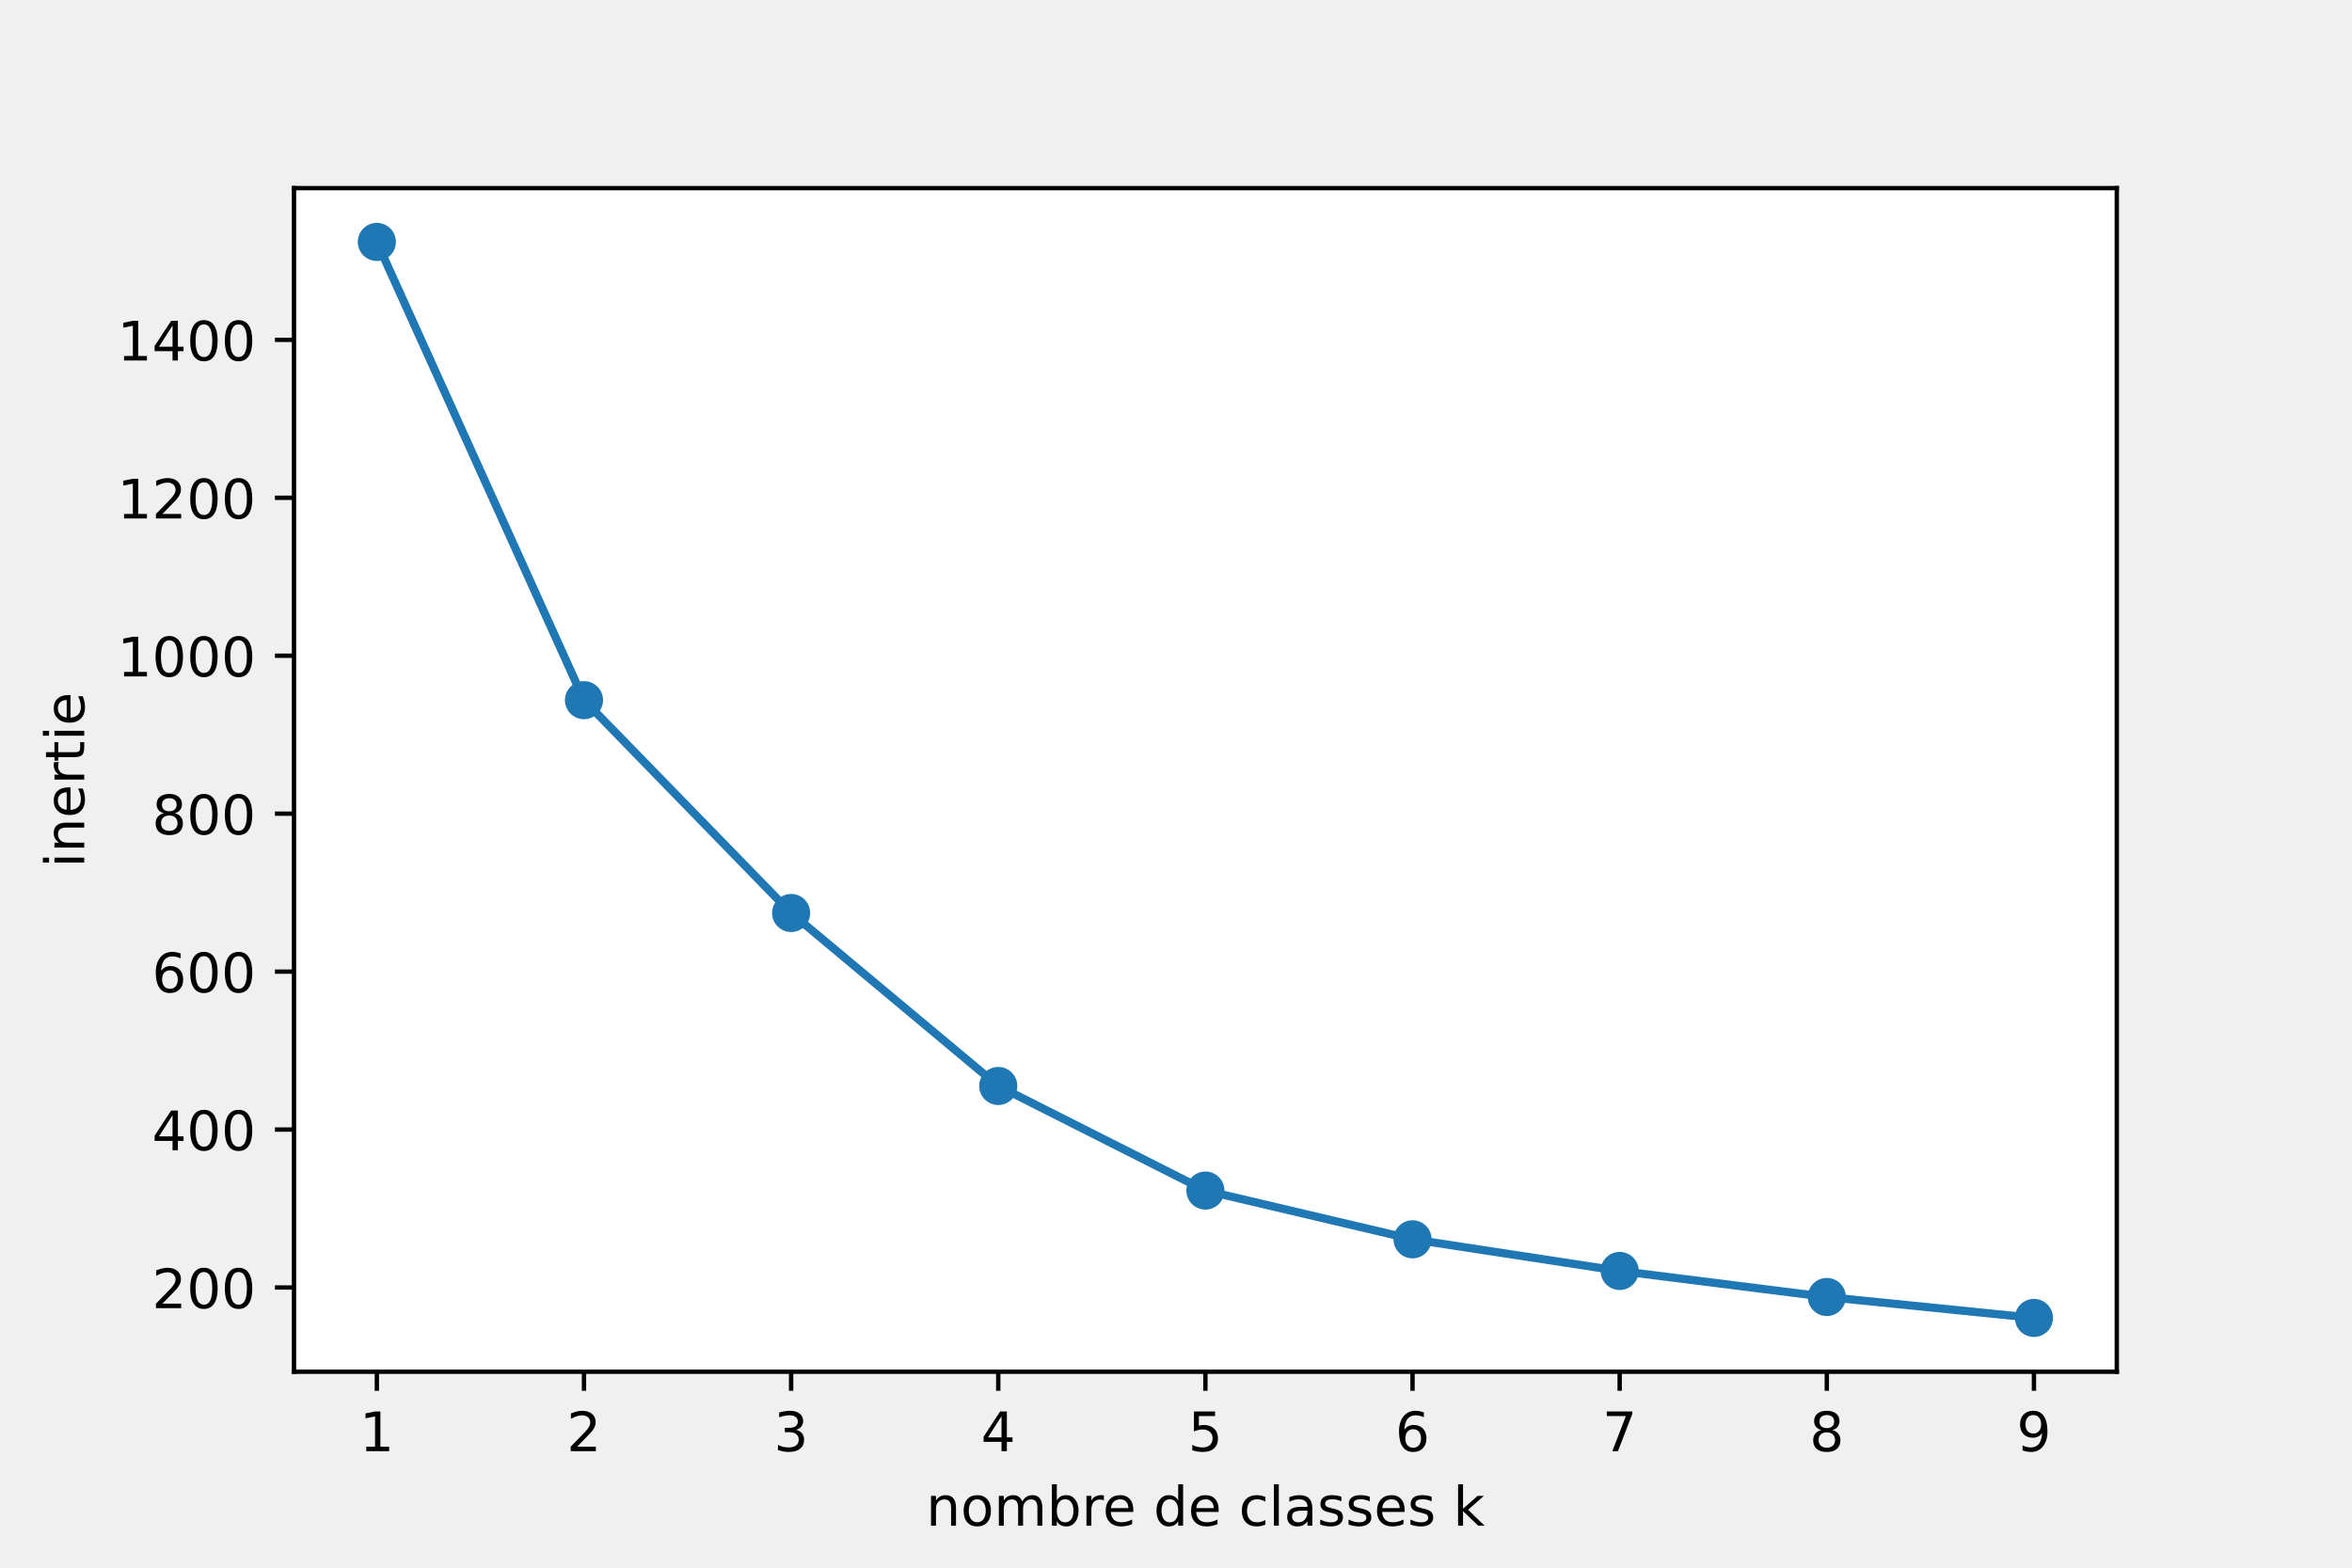
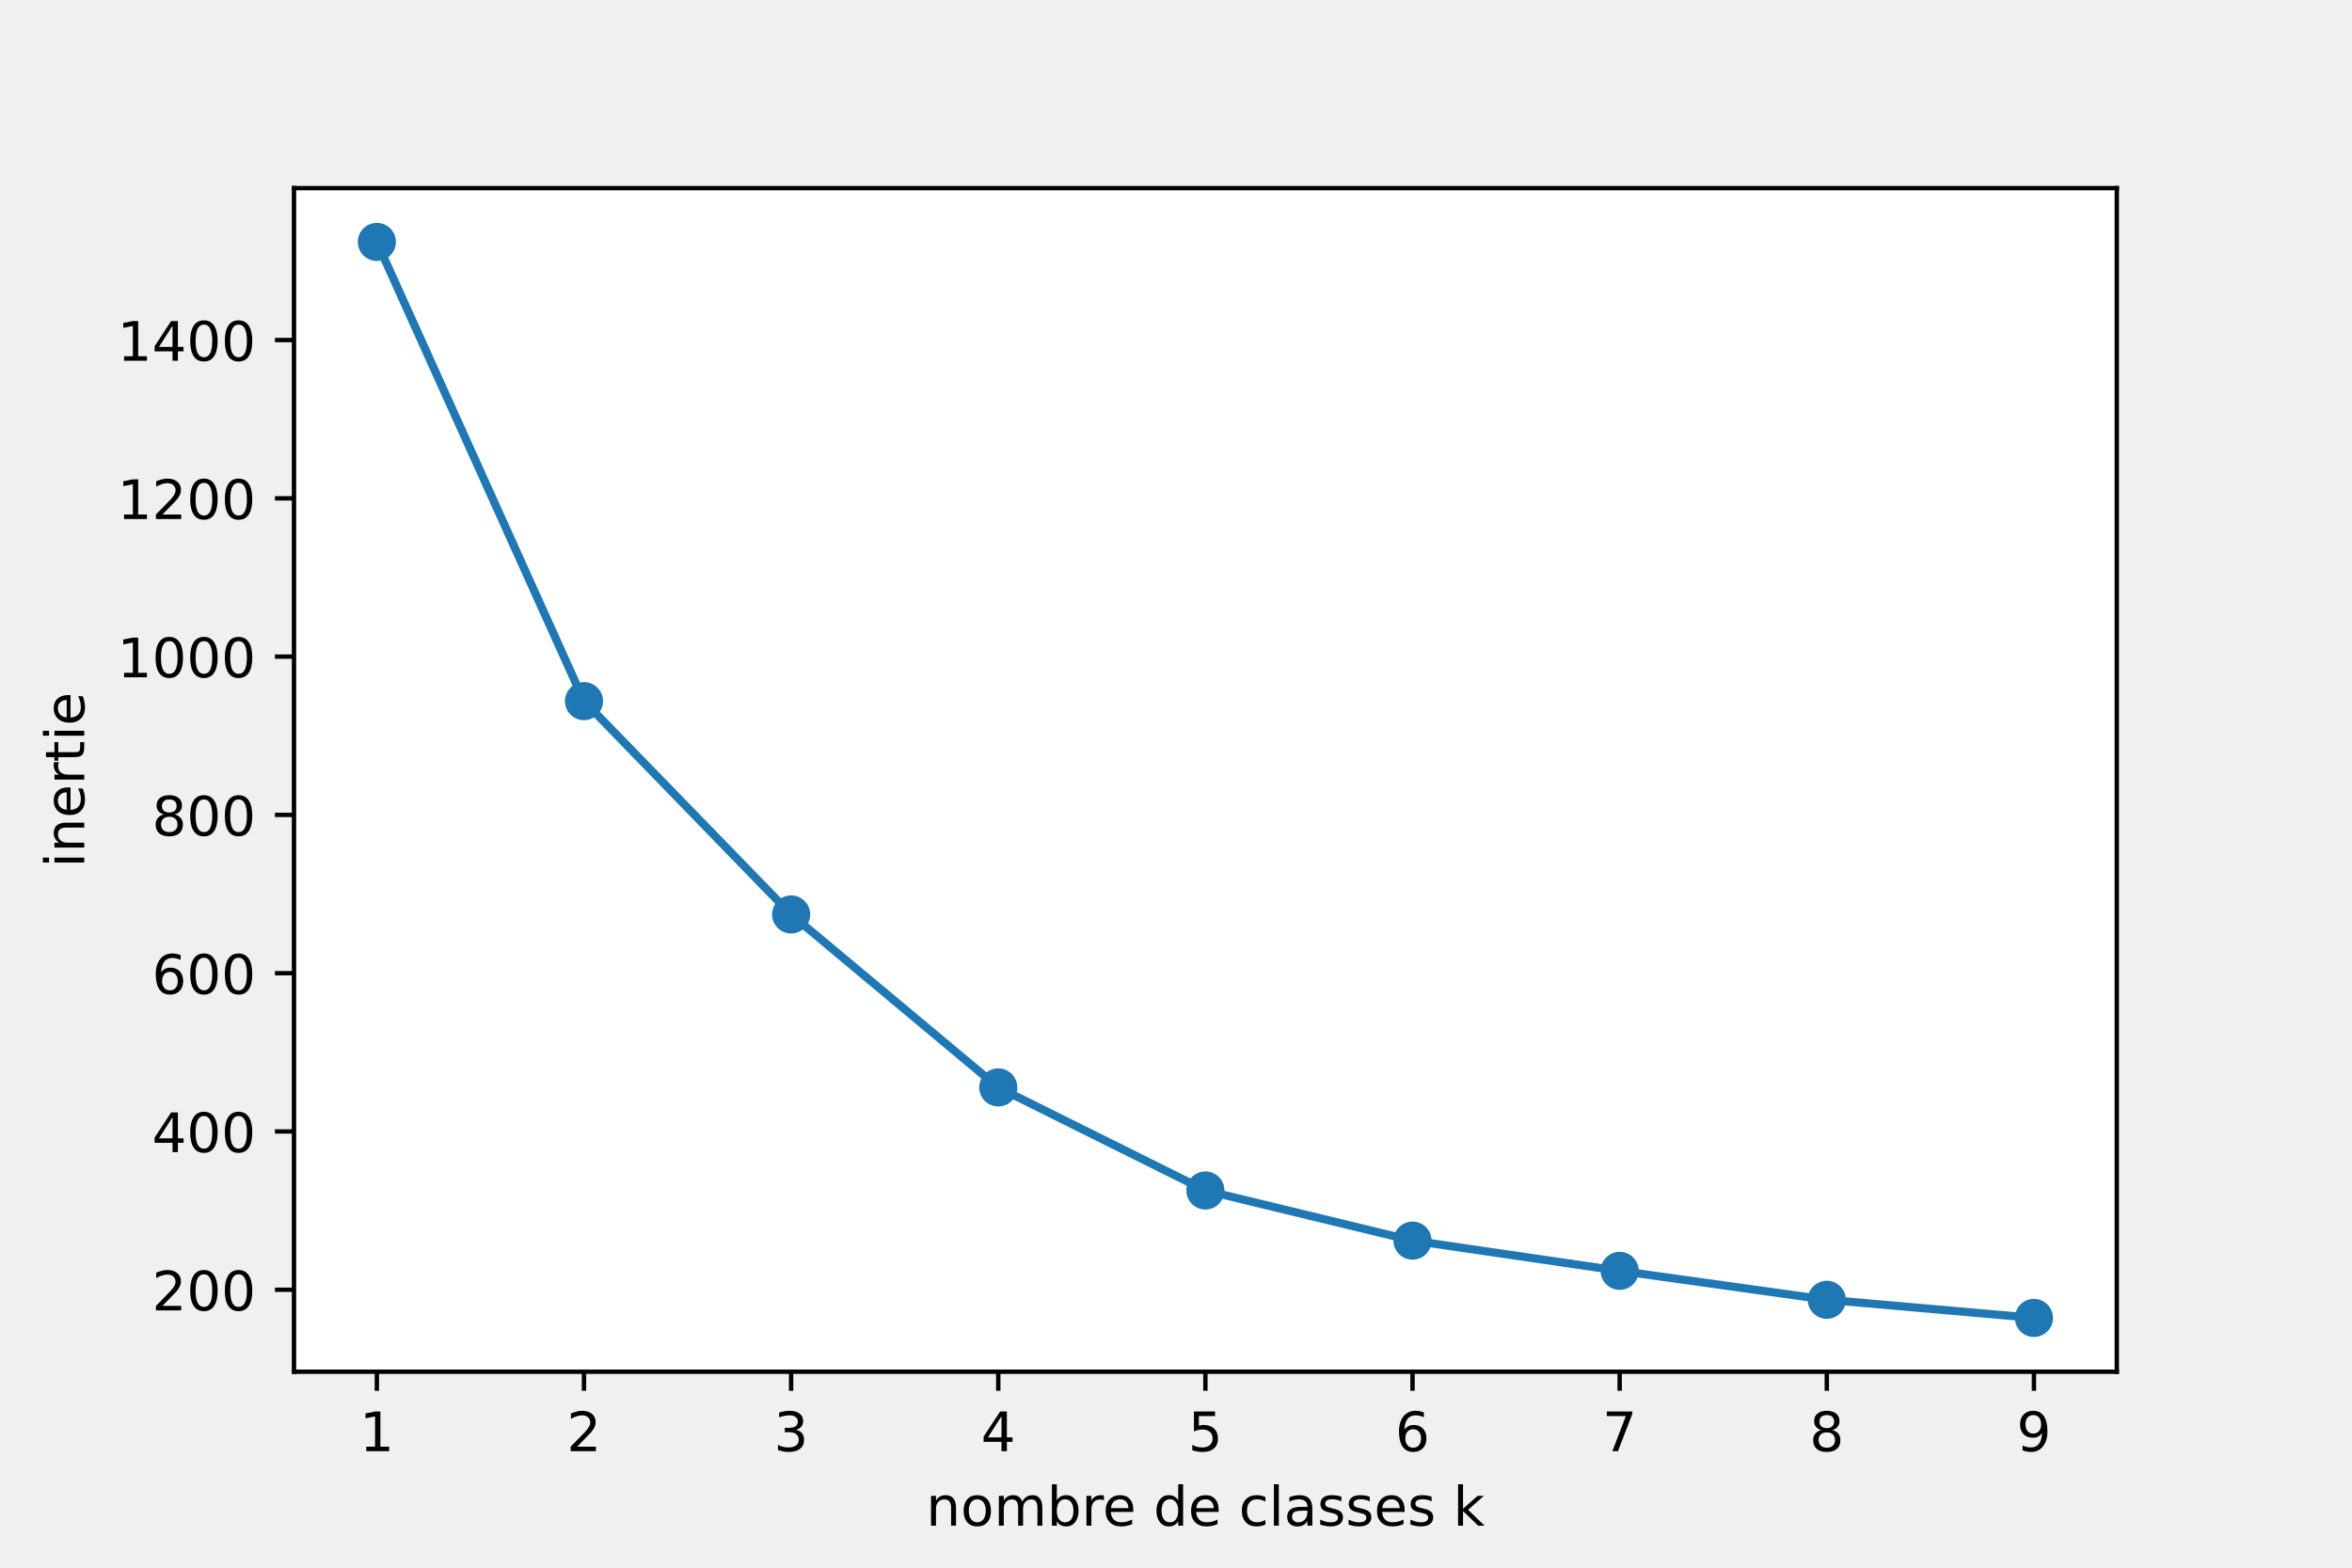
<svg xmlns="http://www.w3.org/2000/svg" xmlns:xlink="http://www.w3.org/1999/xlink" height="288pt" version="1.1" viewBox="0 0 432 288" width="432pt">
  <defs>
    <style type="text/css">*{stroke-linecap:butt;stroke-linejoin:round;}</style>
  </defs>
  <g id="figure_1">
    <g id="patch_1">
      <path d="M 0 288  L 432 288  L 432 0  L 0 0  z " style="fill:none;" />
    </g>
    <g id="axes_1">
      <g id="patch_2">
        <path d="M 54 252  L 388.8 252  L 388.8 34.56  L 54 34.56  z " style="fill:#ffffff;" />
      </g>
      <g id="matplotlib.axis_1">
        <g id="xtick_1">
          <g id="line2d_1">
            <defs>
-               <path d="M 0 0  L 0 3.5  " id="m1b3c8c3565" style="stroke:#000000;stroke-width:0.8;" />
+               <path d="M 0 0  L 0 3.5  " id="m5341c7c651" style="stroke:#000000;stroke-width:0.8;" />
            </defs>
            <g>
-               <use style="stroke:#000000;stroke-width:0.8;" x="69.218" xlink:href="#m1b3c8c3565" y="252" />
+               <use style="stroke:#000000;stroke-width:0.8;" x="69.218" xlink:href="#m5341c7c651" y="252" />
            </g>
          </g>
          <g id="text_1">
            <g transform="translate(66.03693 266.5984)scale(0.1 -0.1)">
              <defs>
                <path d="M 794 531  L 1825 531  L 1825 4091  L 703 3866  L 703 4441  L 1819 4666  L 2450 4666  L 2450 531  L 3481 531  L 3481 0  L 794 0  L 794 531  z " id="DejaVuSans-31" transform="scale(0.015625)" />
              </defs>
              <use xlink:href="#DejaVuSans-31" />
            </g>
          </g>
        </g>
        <g id="xtick_2">
          <g id="line2d_2">
            <g>
-               <use style="stroke:#000000;stroke-width:0.8;" x="107.264" xlink:href="#m1b3c8c3565" y="252" />
+               <use style="stroke:#000000;stroke-width:0.8;" x="107.264" xlink:href="#m5341c7c651" y="252" />
            </g>
          </g>
          <g id="text_2">
            <g transform="translate(104.0824 266.5984)scale(0.1 -0.1)">
              <defs>
                <path d="M 1228 531  L 3431 531  L 3431 0  L 469 0  L 469 531  Q 828 903 1448 1529  Q 2069 2156 2228 2338  Q 2531 2678 2651 2914  Q 2772 3150 2772 3378  Q 2772 3750 2511 3984  Q 2250 4219 1831 4219  Q 1534 4219 1204 4116  Q 875 4013 500 3803  L 500 4441  Q 881 4594 1212 4672  Q 1544 4750 1819 4750  Q 2544 4750 2975 4387  Q 3406 4025 3406 3419  Q 3406 3131 3298 2873  Q 3191 2616 2906 2266  Q 2828 2175 2409 1742  Q 1991 1309 1228 531  z " id="DejaVuSans-32" transform="scale(0.015625)" />
              </defs>
              <use xlink:href="#DejaVuSans-32" />
            </g>
          </g>
        </g>
        <g id="xtick_3">
          <g id="line2d_3">
            <g>
-               <use style="stroke:#000000;stroke-width:0.8;" x="145.309" xlink:href="#m1b3c8c3565" y="252" />
+               <use style="stroke:#000000;stroke-width:0.8;" x="145.309" xlink:href="#m5341c7c651" y="252" />
            </g>
          </g>
          <g id="text_3">
            <g transform="translate(142.1278 266.5984)scale(0.1 -0.1)">
              <defs>
                <path d="M 2597 2516  Q 3050 2419 3304 2112  Q 3559 1806 3559 1356  Q 3559 666 3084 287  Q 2609 -91 1734 -91  Q 1441 -91 1130 -33  Q 819 25 488 141  L 488 750  Q 750 597 1062 519  Q 1375 441 1716 441  Q 2309 441 2620 675  Q 2931 909 2931 1356  Q 2931 1769 2642 2001  Q 2353 2234 1838 2234  L 1294 2234  L 1294 2753  L 1863 2753  Q 2328 2753 2575 2939  Q 2822 3125 2822 3475  Q 2822 3834 2567 4026  Q 2313 4219 1838 4219  Q 1578 4219 1281 4162  Q 984 4106 628 3988  L 628 4550  Q 988 4650 1302 4700  Q 1616 4750 1894 4750  Q 2613 4750 3031 4423  Q 3450 4097 3450 3541  Q 3450 3153 3228 2886  Q 3006 2619 2597 2516  z " id="DejaVuSans-33" transform="scale(0.015625)" />
              </defs>
              <use xlink:href="#DejaVuSans-33" />
            </g>
          </g>
        </g>
        <g id="xtick_4">
          <g id="line2d_4">
            <g>
-               <use style="stroke:#000000;stroke-width:0.8;" x="183.355" xlink:href="#m1b3c8c3565" y="252" />
+               <use style="stroke:#000000;stroke-width:0.8;" x="183.355" xlink:href="#m5341c7c651" y="252" />
            </g>
          </g>
          <g id="text_4">
            <g transform="translate(180.1733 266.5984)scale(0.1 -0.1)">
              <defs>
                <path d="M 2419 4116  L 825 1625  L 2419 1625  L 2419 4116  z M 2253 4666  L 3047 4666  L 3047 1625  L 3713 1625  L 3713 1100  L 3047 1100  L 3047 0  L 2419 0  L 2419 1100  L 313 1100  L 313 1709  L 2253 4666  z " id="DejaVuSans-34" transform="scale(0.015625)" />
              </defs>
              <use xlink:href="#DejaVuSans-34" />
            </g>
          </g>
        </g>
        <g id="xtick_5">
          <g id="line2d_5">
            <g>
-               <use style="stroke:#000000;stroke-width:0.8;" x="221.4" xlink:href="#m1b3c8c3565" y="252" />
+               <use style="stroke:#000000;stroke-width:0.8;" x="221.4" xlink:href="#m5341c7c651" y="252" />
            </g>
          </g>
          <g id="text_5">
            <g transform="translate(218.2188 266.5984)scale(0.1 -0.1)">
              <defs>
                <path d="M 691 4666  L 3169 4666  L 3169 4134  L 1269 4134  L 1269 2991  Q 1406 3038 1543 3061  Q 1681 3084 1819 3084  Q 2600 3084 3056 2656  Q 3513 2228 3513 1497  Q 3513 744 3044 326  Q 2575 -91 1722 -91  Q 1428 -91 1123 -41  Q 819 9 494 109  L 494 744  Q 775 591 1075 516  Q 1375 441 1709 441  Q 2250 441 2565 725  Q 2881 1009 2881 1497  Q 2881 1984 2565 2268  Q 2250 2553 1709 2553  Q 1456 2553 1204 2497  Q 953 2441 691 2322  L 691 4666  z " id="DejaVuSans-35" transform="scale(0.015625)" />
              </defs>
              <use xlink:href="#DejaVuSans-35" />
            </g>
          </g>
        </g>
        <g id="xtick_6">
          <g id="line2d_6">
            <g>
-               <use style="stroke:#000000;stroke-width:0.8;" x="259.445" xlink:href="#m1b3c8c3565" y="252" />
+               <use style="stroke:#000000;stroke-width:0.8;" x="259.445" xlink:href="#m5341c7c651" y="252" />
            </g>
          </g>
          <g id="text_6">
            <g transform="translate(256.2642 266.5984)scale(0.1 -0.1)">
              <defs>
                <path d="M 2113 2584  Q 1688 2584 1439 2293  Q 1191 2003 1191 1497  Q 1191 994 1439 701  Q 1688 409 2113 409  Q 2538 409 2786 701  Q 3034 994 3034 1497  Q 3034 2003 2786 2293  Q 2538 2584 2113 2584  z M 3366 4563  L 3366 3988  Q 3128 4100 2886 4159  Q 2644 4219 2406 4219  Q 1781 4219 1451 3797  Q 1122 3375 1075 2522  Q 1259 2794 1537 2939  Q 1816 3084 2150 3084  Q 2853 3084 3261 2657  Q 3669 2231 3669 1497  Q 3669 778 3244 343  Q 2819 -91 2113 -91  Q 1303 -91 875 529  Q 447 1150 447 2328  Q 447 3434 972 4092  Q 1497 4750 2381 4750  Q 2619 4750 2861 4703  Q 3103 4656 3366 4563  z " id="DejaVuSans-36" transform="scale(0.015625)" />
              </defs>
              <use xlink:href="#DejaVuSans-36" />
            </g>
          </g>
        </g>
        <g id="xtick_7">
          <g id="line2d_7">
            <g>
-               <use style="stroke:#000000;stroke-width:0.8;" x="297.491" xlink:href="#m1b3c8c3565" y="252" />
+               <use style="stroke:#000000;stroke-width:0.8;" x="297.491" xlink:href="#m5341c7c651" y="252" />
            </g>
          </g>
          <g id="text_7">
            <g transform="translate(294.3097 266.5984)scale(0.1 -0.1)">
              <defs>
                <path d="M 525 4666  L 3525 4666  L 3525 4397  L 1831 0  L 1172 0  L 2766 4134  L 525 4134  L 525 4666  z " id="DejaVuSans-37" transform="scale(0.015625)" />
              </defs>
              <use xlink:href="#DejaVuSans-37" />
            </g>
          </g>
        </g>
        <g id="xtick_8">
          <g id="line2d_8">
            <g>
-               <use style="stroke:#000000;stroke-width:0.8;" x="335.536" xlink:href="#m1b3c8c3565" y="252" />
+               <use style="stroke:#000000;stroke-width:0.8;" x="335.536" xlink:href="#m5341c7c651" y="252" />
            </g>
          </g>
          <g id="text_8">
            <g transform="translate(332.3551 266.5984)scale(0.1 -0.1)">
              <defs>
                <path d="M 2034 2216  Q 1584 2216 1326 1975  Q 1069 1734 1069 1313  Q 1069 891 1326 650  Q 1584 409 2034 409  Q 2484 409 2743 651  Q 3003 894 3003 1313  Q 3003 1734 2745 1975  Q 2488 2216 2034 2216  z M 1403 2484  Q 997 2584 770 2862  Q 544 3141 544 3541  Q 544 4100 942 4425  Q 1341 4750 2034 4750  Q 2731 4750 3128 4425  Q 3525 4100 3525 3541  Q 3525 3141 3298 2862  Q 3072 2584 2669 2484  Q 3125 2378 3379 2068  Q 3634 1759 3634 1313  Q 3634 634 3220 271  Q 2806 -91 2034 -91  Q 1263 -91 848 271  Q 434 634 434 1313  Q 434 1759 690 2068  Q 947 2378 1403 2484  z M 1172 3481  Q 1172 3119 1398 2916  Q 1625 2713 2034 2713  Q 2441 2713 2670 2916  Q 2900 3119 2900 3481  Q 2900 3844 2670 4047  Q 2441 4250 2034 4250  Q 1625 4250 1398 4047  Q 1172 3844 1172 3481  z " id="DejaVuSans-38" transform="scale(0.015625)" />
              </defs>
              <use xlink:href="#DejaVuSans-38" />
            </g>
          </g>
        </g>
        <g id="xtick_9">
          <g id="line2d_9">
            <g>
-               <use style="stroke:#000000;stroke-width:0.8;" x="373.582" xlink:href="#m1b3c8c3565" y="252" />
+               <use style="stroke:#000000;stroke-width:0.8;" x="373.582" xlink:href="#m5341c7c651" y="252" />
            </g>
          </g>
          <g id="text_9">
            <g transform="translate(370.4006 266.5984)scale(0.1 -0.1)">
              <defs>
                <path d="M 703 97  L 703 672  Q 941 559 1184 500  Q 1428 441 1663 441  Q 2288 441 2617 861  Q 2947 1281 2994 2138  Q 2813 1869 2534 1725  Q 2256 1581 1919 1581  Q 1219 1581 811 2004  Q 403 2428 403 3163  Q 403 3881 828 4315  Q 1253 4750 1959 4750  Q 2769 4750 3195 4129  Q 3622 3509 3622 2328  Q 3622 1225 3098 567  Q 2575 -91 1691 -91  Q 1453 -91 1209 -44  Q 966 3 703 97  z M 1959 2075  Q 2384 2075 2632 2365  Q 2881 2656 2881 3163  Q 2881 3666 2632 3958  Q 2384 4250 1959 4250  Q 1534 4250 1286 3958  Q 1038 3666 1038 3163  Q 1038 2656 1286 2365  Q 1534 2075 1959 2075  z " id="DejaVuSans-39" transform="scale(0.015625)" />
              </defs>
              <use xlink:href="#DejaVuSans-39" />
            </g>
          </g>
        </g>
        <g id="text_10">
          <g transform="translate(170.1016 280.2766)scale(0.1 -0.1)">
            <defs>
              <path d="M 3513 2113  L 3513 0  L 2938 0  L 2938 2094  Q 2938 2591 2744 2837  Q 2550 3084 2163 3084  Q 1697 3084 1428 2787  Q 1159 2491 1159 1978  L 1159 0  L 581 0  L 581 3500  L 1159 3500  L 1159 2956  Q 1366 3272 1645 3428  Q 1925 3584 2291 3584  Q 2894 3584 3203 3211  Q 3513 2838 3513 2113  z " id="DejaVuSans-6e" transform="scale(0.015625)" />
              <path d="M 1959 3097  Q 1497 3097 1228 2736  Q 959 2375 959 1747  Q 959 1119 1226 758  Q 1494 397 1959 397  Q 2419 397 2687 759  Q 2956 1122 2956 1747  Q 2956 2369 2687 2733  Q 2419 3097 1959 3097  z M 1959 3584  Q 2709 3584 3137 3096  Q 3566 2609 3566 1747  Q 3566 888 3137 398  Q 2709 -91 1959 -91  Q 1206 -91 779 398  Q 353 888 353 1747  Q 353 2609 779 3096  Q 1206 3584 1959 3584  z " id="DejaVuSans-6f" transform="scale(0.015625)" />
              <path d="M 3328 2828  Q 3544 3216 3844 3400  Q 4144 3584 4550 3584  Q 5097 3584 5394 3201  Q 5691 2819 5691 2113  L 5691 0  L 5113 0  L 5113 2094  Q 5113 2597 4934 2840  Q 4756 3084 4391 3084  Q 3944 3084 3684 2787  Q 3425 2491 3425 1978  L 3425 0  L 2847 0  L 2847 2094  Q 2847 2600 2669 2842  Q 2491 3084 2119 3084  Q 1678 3084 1418 2786  Q 1159 2488 1159 1978  L 1159 0  L 581 0  L 581 3500  L 1159 3500  L 1159 2956  Q 1356 3278 1631 3431  Q 1906 3584 2284 3584  Q 2666 3584 2933 3390  Q 3200 3197 3328 2828  z " id="DejaVuSans-6d" transform="scale(0.015625)" />
              <path d="M 3116 1747  Q 3116 2381 2855 2742  Q 2594 3103 2138 3103  Q 1681 3103 1420 2742  Q 1159 2381 1159 1747  Q 1159 1113 1420 752  Q 1681 391 2138 391  Q 2594 391 2855 752  Q 3116 1113 3116 1747  z M 1159 2969  Q 1341 3281 1617 3432  Q 1894 3584 2278 3584  Q 2916 3584 3314 3078  Q 3713 2572 3713 1747  Q 3713 922 3314 415  Q 2916 -91 2278 -91  Q 1894 -91 1617 61  Q 1341 213 1159 525  L 1159 0  L 581 0  L 581 4863  L 1159 4863  L 1159 2969  z " id="DejaVuSans-62" transform="scale(0.015625)" />
              <path d="M 2631 2963  Q 2534 3019 2420 3045  Q 2306 3072 2169 3072  Q 1681 3072 1420 2755  Q 1159 2438 1159 1844  L 1159 0  L 581 0  L 581 3500  L 1159 3500  L 1159 2956  Q 1341 3275 1631 3429  Q 1922 3584 2338 3584  Q 2397 3584 2469 3576  Q 2541 3569 2628 3553  L 2631 2963  z " id="DejaVuSans-72" transform="scale(0.015625)" />
              <path d="M 3597 1894  L 3597 1613  L 953 1613  Q 991 1019 1311 708  Q 1631 397 2203 397  Q 2534 397 2845 478  Q 3156 559 3463 722  L 3463 178  Q 3153 47 2828 -22  Q 2503 -91 2169 -91  Q 1331 -91 842 396  Q 353 884 353 1716  Q 353 2575 817 3079  Q 1281 3584 2069 3584  Q 2775 3584 3186 3129  Q 3597 2675 3597 1894  z M 3022 2063  Q 3016 2534 2758 2815  Q 2500 3097 2075 3097  Q 1594 3097 1305 2825  Q 1016 2553 972 2059  L 3022 2063  z " id="DejaVuSans-65" transform="scale(0.015625)" />
              <path id="DejaVuSans-20" transform="scale(0.015625)" />
              <path d="M 2906 2969  L 2906 4863  L 3481 4863  L 3481 0  L 2906 0  L 2906 525  Q 2725 213 2448 61  Q 2172 -91 1784 -91  Q 1150 -91 751 415  Q 353 922 353 1747  Q 353 2572 751 3078  Q 1150 3584 1784 3584  Q 2172 3584 2448 3432  Q 2725 3281 2906 2969  z M 947 1747  Q 947 1113 1208 752  Q 1469 391 1925 391  Q 2381 391 2643 752  Q 2906 1113 2906 1747  Q 2906 2381 2643 2742  Q 2381 3103 1925 3103  Q 1469 3103 1208 2742  Q 947 2381 947 1747  z " id="DejaVuSans-64" transform="scale(0.015625)" />
              <path d="M 3122 3366  L 3122 2828  Q 2878 2963 2633 3030  Q 2388 3097 2138 3097  Q 1578 3097 1268 2742  Q 959 2388 959 1747  Q 959 1106 1268 751  Q 1578 397 2138 397  Q 2388 397 2633 464  Q 2878 531 3122 666  L 3122 134  Q 2881 22 2623 -34  Q 2366 -91 2075 -91  Q 1284 -91 818 406  Q 353 903 353 1747  Q 353 2603 823 3093  Q 1294 3584 2113 3584  Q 2378 3584 2631 3529  Q 2884 3475 3122 3366  z " id="DejaVuSans-63" transform="scale(0.015625)" />
              <path d="M 603 4863  L 1178 4863  L 1178 0  L 603 0  L 603 4863  z " id="DejaVuSans-6c" transform="scale(0.015625)" />
              <path d="M 2194 1759  Q 1497 1759 1228 1600  Q 959 1441 959 1056  Q 959 750 1161 570  Q 1363 391 1709 391  Q 2188 391 2477 730  Q 2766 1069 2766 1631  L 2766 1759  L 2194 1759  z M 3341 1997  L 3341 0  L 2766 0  L 2766 531  Q 2569 213 2275 61  Q 1981 -91 1556 -91  Q 1019 -91 701 211  Q 384 513 384 1019  Q 384 1609 779 1909  Q 1175 2209 1959 2209  L 2766 2209  L 2766 2266  Q 2766 2663 2505 2880  Q 2244 3097 1772 3097  Q 1472 3097 1187 3025  Q 903 2953 641 2809  L 641 3341  Q 956 3463 1253 3523  Q 1550 3584 1831 3584  Q 2591 3584 2966 3190  Q 3341 2797 3341 1997  z " id="DejaVuSans-61" transform="scale(0.015625)" />
              <path d="M 2834 3397  L 2834 2853  Q 2591 2978 2328 3040  Q 2066 3103 1784 3103  Q 1356 3103 1142 2972  Q 928 2841 928 2578  Q 928 2378 1081 2264  Q 1234 2150 1697 2047  L 1894 2003  Q 2506 1872 2764 1633  Q 3022 1394 3022 966  Q 3022 478 2636 193  Q 2250 -91 1575 -91  Q 1294 -91 989 -36  Q 684 19 347 128  L 347 722  Q 666 556 975 473  Q 1284 391 1588 391  Q 1994 391 2212 530  Q 2431 669 2431 922  Q 2431 1156 2273 1281  Q 2116 1406 1581 1522  L 1381 1569  Q 847 1681 609 1914  Q 372 2147 372 2553  Q 372 3047 722 3315  Q 1072 3584 1716 3584  Q 2034 3584 2315 3537  Q 2597 3491 2834 3397  z " id="DejaVuSans-73" transform="scale(0.015625)" />
              <path d="M 581 4863  L 1159 4863  L 1159 1991  L 2875 3500  L 3609 3500  L 1753 1863  L 3688 0  L 2938 0  L 1159 1709  L 1159 0  L 581 0  L 581 4863  z " id="DejaVuSans-6b" transform="scale(0.015625)" />
            </defs>
            <use xlink:href="#DejaVuSans-6e" />
            <use x="63.379" xlink:href="#DejaVuSans-6f" />
            <use x="124.561" xlink:href="#DejaVuSans-6d" />
            <use x="221.973" xlink:href="#DejaVuSans-62" />
            <use x="285.449" xlink:href="#DejaVuSans-72" />
            <use x="324.312" xlink:href="#DejaVuSans-65" />
            <use x="385.836" xlink:href="#DejaVuSans-20" />
            <use x="417.623" xlink:href="#DejaVuSans-64" />
            <use x="481.1" xlink:href="#DejaVuSans-65" />
            <use x="542.623" xlink:href="#DejaVuSans-20" />
            <use x="574.41" xlink:href="#DejaVuSans-63" />
            <use x="629.391" xlink:href="#DejaVuSans-6c" />
            <use x="657.174" xlink:href="#DejaVuSans-61" />
            <use x="718.453" xlink:href="#DejaVuSans-73" />
            <use x="770.553" xlink:href="#DejaVuSans-73" />
            <use x="822.652" xlink:href="#DejaVuSans-65" />
            <use x="884.176" xlink:href="#DejaVuSans-73" />
            <use x="936.275" xlink:href="#DejaVuSans-20" />
            <use x="968.062" xlink:href="#DejaVuSans-6b" />
          </g>
        </g>
      </g>
      <g id="matplotlib.axis_2">
        <g id="ytick_1">
          <g id="line2d_10">
            <defs>
-               <path d="M 0 0  L -3.5 0  " id="m2356e4ad58" style="stroke:#000000;stroke-width:0.8;" />
+               <path d="M 0 0  L -3.5 0  " id="m2b911eeb29" style="stroke:#000000;stroke-width:0.8;" />
            </defs>
            <g>
-               <use style="stroke:#000000;stroke-width:0.8;" x="54" xlink:href="#m2356e4ad58" y="236.525" />
+               <use style="stroke:#000000;stroke-width:0.8;" x="54" xlink:href="#m2b911eeb29" y="236.938" />
            </g>
          </g>
          <g id="text_11">
-             <g transform="translate(27.9125 240.324)scale(0.1 -0.1)">
+             <g transform="translate(27.9125 240.7376)scale(0.1 -0.1)">
              <defs>
                <path d="M 2034 4250  Q 1547 4250 1301 3770  Q 1056 3291 1056 2328  Q 1056 1369 1301 889  Q 1547 409 2034 409  Q 2525 409 2770 889  Q 3016 1369 3016 2328  Q 3016 3291 2770 3770  Q 2525 4250 2034 4250  z M 2034 4750  Q 2819 4750 3233 4129  Q 3647 3509 3647 2328  Q 3647 1150 3233 529  Q 2819 -91 2034 -91  Q 1250 -91 836 529  Q 422 1150 422 2328  Q 422 3509 836 4129  Q 1250 4750 2034 4750  z " id="DejaVuSans-30" transform="scale(0.015625)" />
              </defs>
              <use xlink:href="#DejaVuSans-32" />
              <use x="63.623" xlink:href="#DejaVuSans-30" />
              <use x="127.246" xlink:href="#DejaVuSans-30" />
            </g>
          </g>
        </g>
        <g id="ytick_2">
          <g id="line2d_11">
            <g>
-               <use style="stroke:#000000;stroke-width:0.8;" x="54" xlink:href="#m2356e4ad58" y="207.509" />
+               <use style="stroke:#000000;stroke-width:0.8;" x="54" xlink:href="#m2b911eeb29" y="207.861" />
            </g>
          </g>
          <g id="text_12">
-             <g transform="translate(27.9125 211.3087)scale(0.1 -0.1)">
+             <g transform="translate(27.9125 211.6599)scale(0.1 -0.1)">
              <use xlink:href="#DejaVuSans-34" />
              <use x="63.623" xlink:href="#DejaVuSans-30" />
              <use x="127.246" xlink:href="#DejaVuSans-30" />
            </g>
          </g>
        </g>
        <g id="ytick_3">
          <g id="line2d_12">
            <g>
-               <use style="stroke:#000000;stroke-width:0.8;" x="54" xlink:href="#m2356e4ad58" y="178.494" />
+               <use style="stroke:#000000;stroke-width:0.8;" x="54" xlink:href="#m2b911eeb29" y="178.783" />
            </g>
          </g>
          <g id="text_13">
-             <g transform="translate(27.9125 182.2934)scale(0.1 -0.1)">
+             <g transform="translate(27.9125 182.5821)scale(0.1 -0.1)">
              <use xlink:href="#DejaVuSans-36" />
              <use x="63.623" xlink:href="#DejaVuSans-30" />
              <use x="127.246" xlink:href="#DejaVuSans-30" />
            </g>
          </g>
        </g>
        <g id="ytick_4">
          <g id="line2d_13">
            <g>
-               <use style="stroke:#000000;stroke-width:0.8;" x="54" xlink:href="#m2356e4ad58" y="149.479" />
+               <use style="stroke:#000000;stroke-width:0.8;" x="54" xlink:href="#m2b911eeb29" y="149.705" />
            </g>
          </g>
          <g id="text_14">
-             <g transform="translate(27.9125 153.2782)scale(0.1 -0.1)">
+             <g transform="translate(27.9125 153.5043)scale(0.1 -0.1)">
              <use xlink:href="#DejaVuSans-38" />
              <use x="63.623" xlink:href="#DejaVuSans-30" />
              <use x="127.246" xlink:href="#DejaVuSans-30" />
            </g>
          </g>
        </g>
        <g id="ytick_5">
          <g id="line2d_14">
            <g>
-               <use style="stroke:#000000;stroke-width:0.8;" x="54" xlink:href="#m2356e4ad58" y="120.464" />
+               <use style="stroke:#000000;stroke-width:0.8;" x="54" xlink:href="#m2b911eeb29" y="120.627" />
            </g>
          </g>
          <g id="text_15">
-             <g transform="translate(21.55 124.2629)scale(0.1 -0.1)">
+             <g transform="translate(21.55 124.4266)scale(0.1 -0.1)">
              <use xlink:href="#DejaVuSans-31" />
              <use x="63.623" xlink:href="#DejaVuSans-30" />
              <use x="127.246" xlink:href="#DejaVuSans-30" />
              <use x="190.869" xlink:href="#DejaVuSans-30" />
            </g>
          </g>
        </g>
        <g id="ytick_6">
          <g id="line2d_15">
            <g>
-               <use style="stroke:#000000;stroke-width:0.8;" x="54" xlink:href="#m2356e4ad58" y="91.448" />
+               <use style="stroke:#000000;stroke-width:0.8;" x="54" xlink:href="#m2b911eeb29" y="91.55" />
            </g>
          </g>
          <g id="text_16">
-             <g transform="translate(21.55 95.2476)scale(0.1 -0.1)">
+             <g transform="translate(21.55 95.34883)scale(0.1 -0.1)">
              <use xlink:href="#DejaVuSans-31" />
              <use x="63.623" xlink:href="#DejaVuSans-32" />
              <use x="127.246" xlink:href="#DejaVuSans-30" />
              <use x="190.869" xlink:href="#DejaVuSans-30" />
            </g>
          </g>
        </g>
        <g id="ytick_7">
          <g id="line2d_16">
            <g>
-               <use style="stroke:#000000;stroke-width:0.8;" x="54" xlink:href="#m2356e4ad58" y="62.433" />
+               <use style="stroke:#000000;stroke-width:0.8;" x="54" xlink:href="#m2b911eeb29" y="62.472" />
            </g>
          </g>
          <g id="text_17">
-             <g transform="translate(21.55 66.23233)scale(0.1 -0.1)">
+             <g transform="translate(21.55 66.27107)scale(0.1 -0.1)">
              <use xlink:href="#DejaVuSans-31" />
              <use x="63.623" xlink:href="#DejaVuSans-34" />
              <use x="127.246" xlink:href="#DejaVuSans-30" />
              <use x="190.869" xlink:href="#DejaVuSans-30" />
            </g>
          </g>
        </g>
        <g id="text_18">
          <g transform="translate(15.47031 159.3956)rotate(-90)scale(0.1 -0.1)">
            <defs>
              <path d="M 603 3500  L 1178 3500  L 1178 0  L 603 0  L 603 3500  z M 603 4863  L 1178 4863  L 1178 4134  L 603 4134  L 603 4863  z " id="DejaVuSans-69" transform="scale(0.015625)" />
              <path d="M 1172 4494  L 1172 3500  L 2356 3500  L 2356 3053  L 1172 3053  L 1172 1153  Q 1172 725 1289 603  Q 1406 481 1766 481  L 2356 481  L 2356 0  L 1766 0  Q 1100 0 847 248  Q 594 497 594 1153  L 594 3053  L 172 3053  L 172 3500  L 594 3500  L 594 4494  L 1172 4494  z " id="DejaVuSans-74" transform="scale(0.015625)" />
            </defs>
            <use xlink:href="#DejaVuSans-69" />
            <use x="27.783" xlink:href="#DejaVuSans-6e" />
            <use x="91.162" xlink:href="#DejaVuSans-65" />
            <use x="152.686" xlink:href="#DejaVuSans-72" />
            <use x="193.799" xlink:href="#DejaVuSans-74" />
            <use x="233.008" xlink:href="#DejaVuSans-69" />
            <use x="260.791" xlink:href="#DejaVuSans-65" />
          </g>
        </g>
      </g>
      <g id="line2d_17">
-         <path clip-path="url(#p6a70252948)" d="M 69.218 44.444  L 107.264 128.628  L 145.309 167.726  L 183.355 199.505  L 221.4 218.718  L 259.445 227.674  L 297.491 233.487  L 335.536 238.27  L 373.582 242.116  " style="fill:none;stroke:#1f77b4;stroke-linecap:square;stroke-width:1.5;" />
+         <path clip-path="url(#p36463aab14)" d="M 69.218 44.444  L 107.264 128.81  L 145.309 167.991  L 183.355 199.769  L 221.4 218.704  L 259.445 227.914  L 297.491 233.468  L 335.536 238.784  L 373.582 242.116  " style="fill:none;stroke:#1f77b4;stroke-linecap:square;stroke-width:1.5;" />
        <defs>
-           <path d="M 0 3  C 0.796 3 1.559 2.684 2.121 2.121  C 2.684 1.559 3 0.796 3 0  C 3 -0.796 2.684 -1.559 2.121 -2.121  C 1.559 -2.684 0.796 -3 0 -3  C -0.796 -3 -1.559 -2.684 -2.121 -2.121  C -2.684 -1.559 -3 -0.796 -3 0  C -3 0.796 -2.684 1.559 -2.121 2.121  C -1.559 2.684 -0.796 3 0 3  z " id="m20143ddca1" style="stroke:#1f77b4;" />
+           <path d="M 0 3  C 0.796 3 1.559 2.684 2.121 2.121  C 2.684 1.559 3 0.796 3 0  C 3 -0.796 2.684 -1.559 2.121 -2.121  C 1.559 -2.684 0.796 -3 0 -3  C -0.796 -3 -1.559 -2.684 -2.121 -2.121  C -2.684 -1.559 -3 -0.796 -3 0  C -3 0.796 -2.684 1.559 -2.121 2.121  C -1.559 2.684 -0.796 3 0 3  z " id="m23b38ac662" style="stroke:#1f77b4;" />
        </defs>
-         <g clip-path="url(#p6a70252948)">
-           <use style="fill:#1f77b4;stroke:#1f77b4;" x="69.218" xlink:href="#m20143ddca1" y="44.444" />
-           <use style="fill:#1f77b4;stroke:#1f77b4;" x="107.264" xlink:href="#m20143ddca1" y="128.628" />
-           <use style="fill:#1f77b4;stroke:#1f77b4;" x="145.309" xlink:href="#m20143ddca1" y="167.726" />
-           <use style="fill:#1f77b4;stroke:#1f77b4;" x="183.355" xlink:href="#m20143ddca1" y="199.505" />
-           <use style="fill:#1f77b4;stroke:#1f77b4;" x="221.4" xlink:href="#m20143ddca1" y="218.718" />
-           <use style="fill:#1f77b4;stroke:#1f77b4;" x="259.445" xlink:href="#m20143ddca1" y="227.674" />
-           <use style="fill:#1f77b4;stroke:#1f77b4;" x="297.491" xlink:href="#m20143ddca1" y="233.487" />
-           <use style="fill:#1f77b4;stroke:#1f77b4;" x="335.536" xlink:href="#m20143ddca1" y="238.27" />
-           <use style="fill:#1f77b4;stroke:#1f77b4;" x="373.582" xlink:href="#m20143ddca1" y="242.116" />
+         <g clip-path="url(#p36463aab14)">
+           <use style="fill:#1f77b4;stroke:#1f77b4;" x="69.218" xlink:href="#m23b38ac662" y="44.444" />
+           <use style="fill:#1f77b4;stroke:#1f77b4;" x="107.264" xlink:href="#m23b38ac662" y="128.81" />
+           <use style="fill:#1f77b4;stroke:#1f77b4;" x="145.309" xlink:href="#m23b38ac662" y="167.991" />
+           <use style="fill:#1f77b4;stroke:#1f77b4;" x="183.355" xlink:href="#m23b38ac662" y="199.769" />
+           <use style="fill:#1f77b4;stroke:#1f77b4;" x="221.4" xlink:href="#m23b38ac662" y="218.704" />
+           <use style="fill:#1f77b4;stroke:#1f77b4;" x="259.445" xlink:href="#m23b38ac662" y="227.914" />
+           <use style="fill:#1f77b4;stroke:#1f77b4;" x="297.491" xlink:href="#m23b38ac662" y="233.468" />
+           <use style="fill:#1f77b4;stroke:#1f77b4;" x="335.536" xlink:href="#m23b38ac662" y="238.784" />
+           <use style="fill:#1f77b4;stroke:#1f77b4;" x="373.582" xlink:href="#m23b38ac662" y="242.116" />
        </g>
      </g>
      <g id="patch_3">
        <path d="M 54 252  L 54 34.56  " style="fill:none;stroke:#000000;stroke-linecap:square;stroke-linejoin:miter;stroke-width:0.8;" />
      </g>
      <g id="patch_4">
        <path d="M 388.8 252  L 388.8 34.56  " style="fill:none;stroke:#000000;stroke-linecap:square;stroke-linejoin:miter;stroke-width:0.8;" />
      </g>
      <g id="patch_5">
        <path d="M 54 252  L 388.8 252  " style="fill:none;stroke:#000000;stroke-linecap:square;stroke-linejoin:miter;stroke-width:0.8;" />
      </g>
      <g id="patch_6">
        <path d="M 54 34.56  L 388.8 34.56  " style="fill:none;stroke:#000000;stroke-linecap:square;stroke-linejoin:miter;stroke-width:0.8;" />
      </g>
    </g>
  </g>
  <defs>
-     <clipPath id="p6a70252948">
+     <clipPath id="p36463aab14">
      <rect height="217.44" width="334.8" x="54" y="34.56" />
    </clipPath>
  </defs>
</svg>
